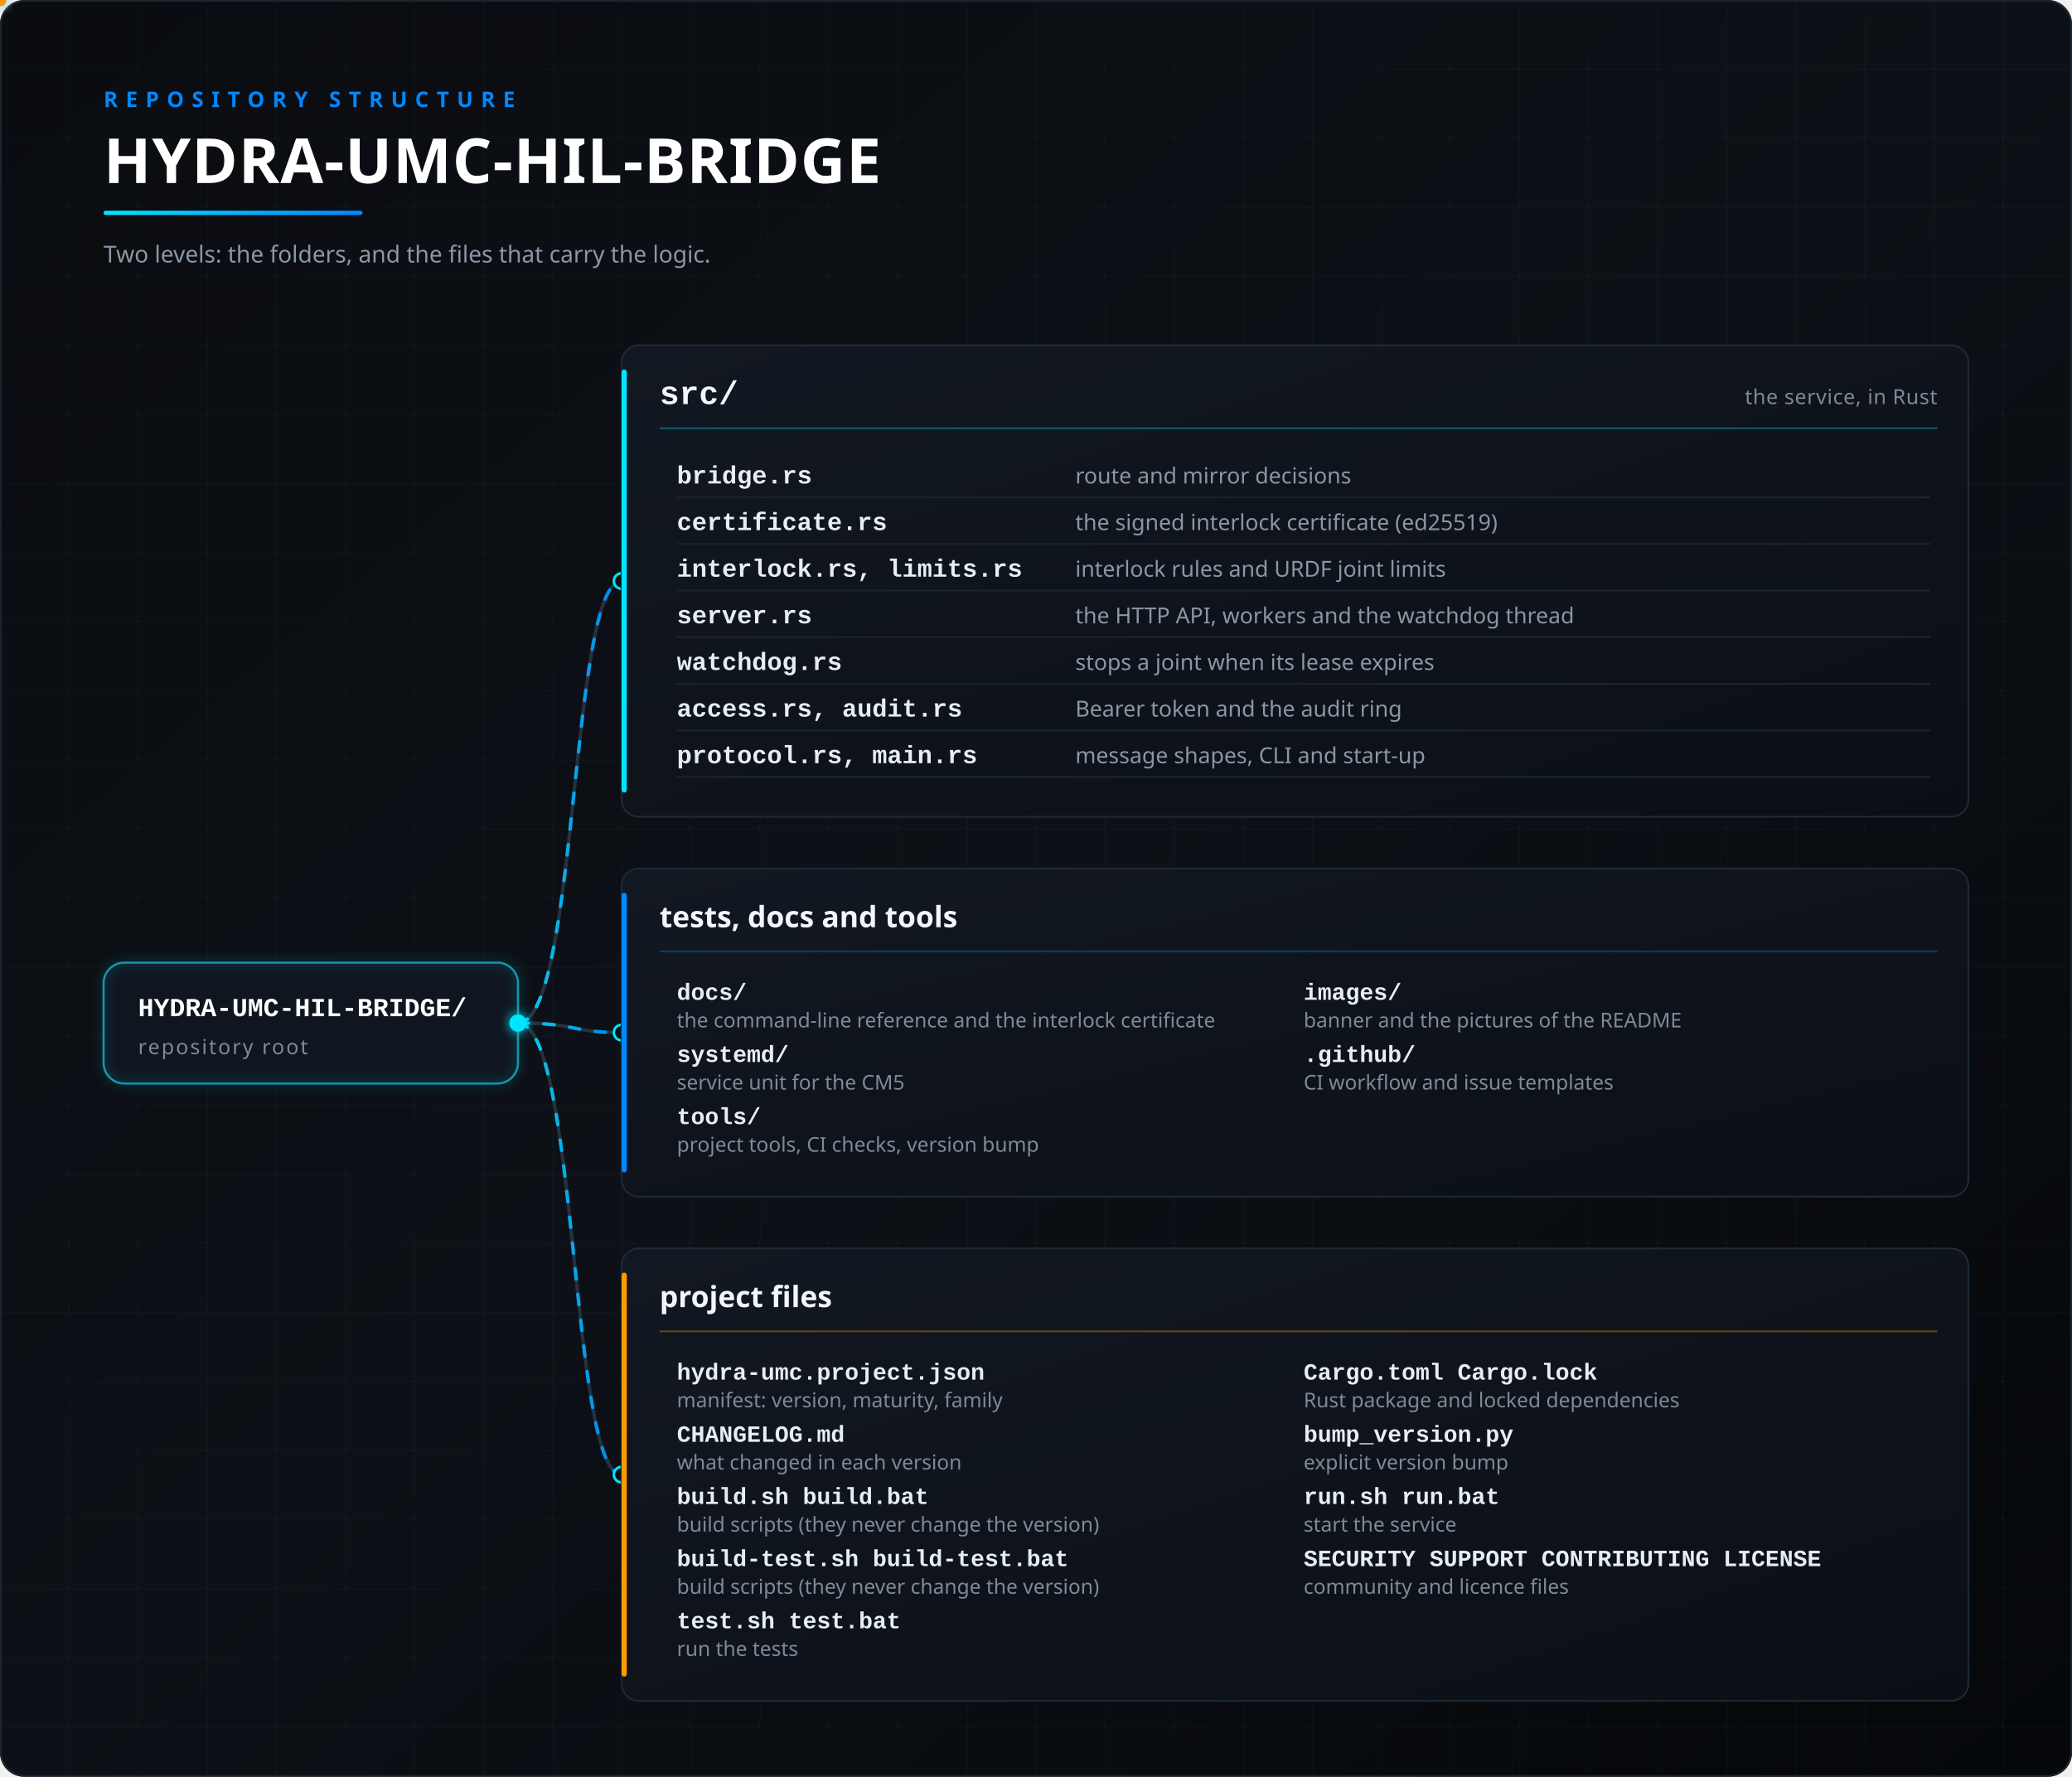
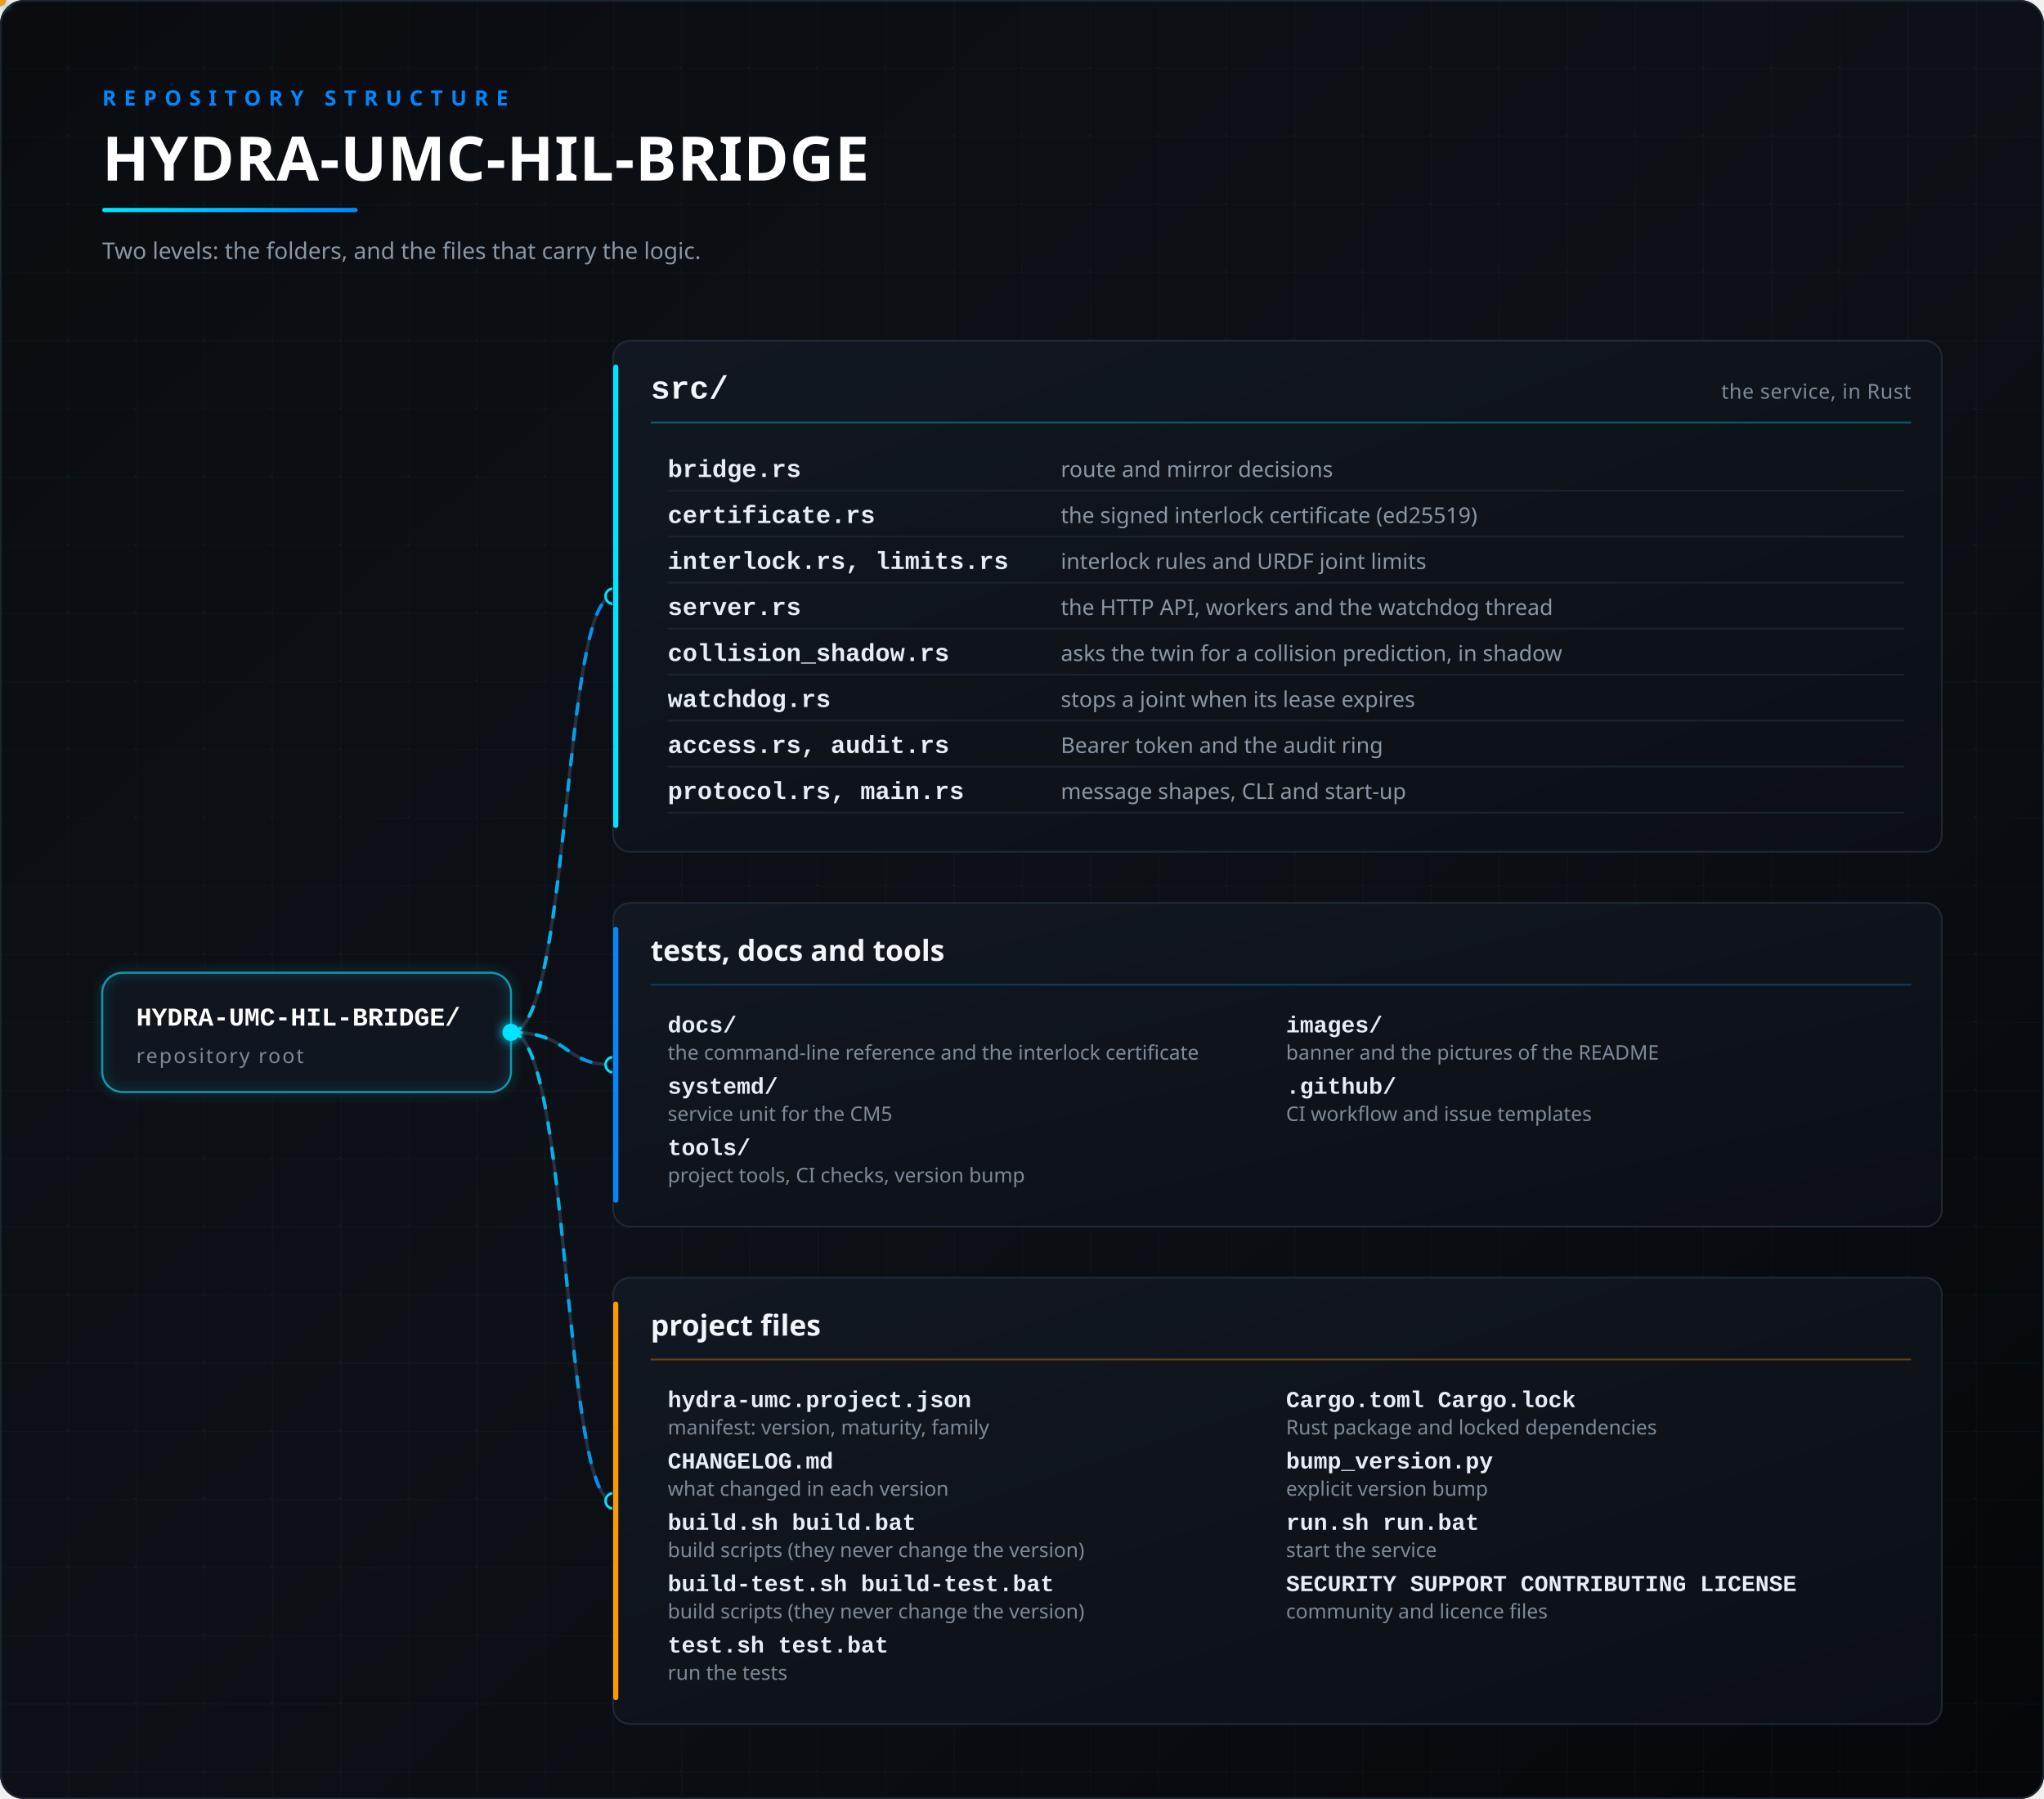
- <svg xmlns="http://www.w3.org/2000/svg" viewBox="0 0 1200 1029" width="100%" role="img" aria-labelledby="t d">
+ <svg xmlns="http://www.w3.org/2000/svg" viewBox="0 0 1200 1056" width="100%" role="img" aria-labelledby="t d">
  <defs>
    <linearGradient id="bg" x1="0" y1="0" x2="1" y2="1">
      <stop offset="0" stop-color="#0A0C10" />
      <stop offset="0.5" stop-color="#0D1117" />
      <stop offset="1" stop-color="#05070A" />
    </linearGradient>
    <linearGradient id="card" x1="0" y1="0" x2="1" y2="1">
      <stop offset="0" stop-color="#121821" />
      <stop offset="1" stop-color="#0B0F15" />
    </linearGradient>
    <linearGradient id="line" x1="0" y1="0" x2="1" y2="0">
      <stop offset="0" stop-color="#00E5FF" />
      <stop offset="1" stop-color="#0088FF" />
    </linearGradient>
    <filter id="glow" x="-50%" y="-50%" width="200%" height="200%">
      <feGaussianBlur stdDeviation="3" result="b" />
      <feMerge>
        <feMergeNode in="b" />
        <feMergeNode in="SourceGraphic" />
      </feMerge>
    </filter>
    <pattern id="grid" width="40" height="40" patternUnits="userSpaceOnUse">
      <path d="M40 0H0V40" fill="none" stroke="#00E5FF" stroke-opacity="0.035" />
      <circle cx="40" cy="40" r="1" fill="#00E5FF" fill-opacity="0.09" />
    </pattern>
  </defs>
-   <rect width="1200" height="1029" rx="14" fill="url(#bg)" />
-   <rect width="1200" height="1029" rx="14" fill="url(#grid)" />
-   <rect x="0.5" y="0.5" width="1199" height="1028" rx="14" fill="none" stroke="#1B2530" />
+   <rect width="1200" height="1056" rx="14" fill="url(#bg)" />
+   <rect width="1200" height="1056" rx="14" fill="url(#grid)" />
+   <rect x="0.5" y="0.5" width="1199" height="1055" rx="14" fill="none" stroke="#1B2530" />
  <text x="60" y="62" font-family="'Segoe UI','Noto Sans','Noto Sans CJK SC','Microsoft YaHei','Yu Gothic','Helvetica Neue',Helvetica,Arial,sans-serif" font-size="12.5" font-weight="600" fill="#0088FF" text-anchor="start" letter-spacing="4.5">REPOSITORY STRUCTURE</text>
  <text x="60" y="106" font-family="'Segoe UI','Noto Sans','Noto Sans CJK SC','Microsoft YaHei','Yu Gothic','Helvetica Neue',Helvetica,Arial,sans-serif" font-size="36" font-weight="700" fill="#FFFFFF" text-anchor="start" letter-spacing="0.5">HYDRA-UMC-HIL-BRIDGE</text>
  <rect x="60" y="122" width="150" height="2.5" rx="1.25" fill="url(#line)">
    <animate attributeName="width" values="40;150;150" keyTimes="0;0.4;1" dur="3s" repeatCount="indefinite" />
  </rect>
  <text x="60" y="152" font-family="'Segoe UI','Noto Sans','Noto Sans CJK SC','Microsoft YaHei','Yu Gothic','Helvetica Neue',Helvetica,Arial,sans-serif" font-size="13.5" font-weight="400" fill="#8A97A6" text-anchor="start">Two levels: the folders, and the files that carry the logic.</text>
-   <path id="c0" d="M300,592.5 C335,592.5 330,336.5 360,336.5" fill="none" stroke="#243140" stroke-width="2" />
-   <path d="M300,592.5 C335,592.5 330,336.5 360,336.5" fill="none" stroke="url(#line)" stroke-width="2" stroke-linecap="round" stroke-dasharray="6 9" opacity="0.9">
+   <path id="c0" d="M300,606 C335,606 330,350 360,350" fill="none" stroke="#243140" stroke-width="2" />
+   <path d="M300,606 C335,606 330,350 360,350" fill="none" stroke="url(#line)" stroke-width="2" stroke-linecap="round" stroke-dasharray="6 9" opacity="0.9">
    <animate attributeName="stroke-dashoffset" from="0" to="-30" dur="1.6s" repeatCount="indefinite" />
  </path>
-   <circle cx="360" cy="336.5" r="4.5" fill="#0D1117" stroke="#00E5FF" stroke-width="1.5" />
-   <path id="c1" d="M300,592.5 C335,592.5 330,598 360,598" fill="none" stroke="#243140" stroke-width="2" />
-   <path d="M300,592.5 C335,592.5 330,598 360,598" fill="none" stroke="url(#line)" stroke-width="2" stroke-linecap="round" stroke-dasharray="6 9" opacity="0.9">
+   <circle cx="360" cy="350" r="4.5" fill="#0D1117" stroke="#00E5FF" stroke-width="1.5" />
+   <path id="c1" d="M300,606 C335,606 330,625 360,625" fill="none" stroke="#243140" stroke-width="2" />
+   <path d="M300,606 C335,606 330,625 360,625" fill="none" stroke="url(#line)" stroke-width="2" stroke-linecap="round" stroke-dasharray="6 9" opacity="0.9">
    <animate attributeName="stroke-dashoffset" from="0" to="-30" dur="1.6s" repeatCount="indefinite" />
  </path>
-   <circle cx="360" cy="598" r="4.5" fill="#0D1117" stroke="#00E5FF" stroke-width="1.5" />
-   <path id="c2" d="M300,592.5 C335,592.5 330,854 360,854" fill="none" stroke="#243140" stroke-width="2" />
-   <path d="M300,592.5 C335,592.5 330,854 360,854" fill="none" stroke="url(#line)" stroke-width="2" stroke-linecap="round" stroke-dasharray="6 9" opacity="0.9">
+   <circle cx="360" cy="625" r="4.5" fill="#0D1117" stroke="#00E5FF" stroke-width="1.5" />
+   <path id="c2" d="M300,606 C335,606 330,881 360,881" fill="none" stroke="#243140" stroke-width="2" />
+   <path d="M300,606 C335,606 330,881 360,881" fill="none" stroke="url(#line)" stroke-width="2" stroke-linecap="round" stroke-dasharray="6 9" opacity="0.9">
    <animate attributeName="stroke-dashoffset" from="0" to="-30" dur="1.6s" repeatCount="indefinite" />
  </path>
-   <circle cx="360" cy="854" r="4.5" fill="#0D1117" stroke="#00E5FF" stroke-width="1.5" />
+   <circle cx="360" cy="881" r="4.5" fill="#0D1117" stroke="#00E5FF" stroke-width="1.5" />
  <circle r="3.5" fill="#00E5FF" filter="url(#glow)">
    <animateMotion dur="3.4s" repeatCount="indefinite">
      <mpath href="#c0" />
    </animateMotion>
  </circle>
  <circle r="3.5" fill="#0088FF" filter="url(#glow)">
    <animateMotion dur="4.2s" repeatCount="indefinite">
      <mpath href="#c1" />
    </animateMotion>
  </circle>
  <circle r="3.5" fill="#FF9900" filter="url(#glow)">
    <animateMotion dur="5.0s" repeatCount="indefinite">
      <mpath href="#c2" />
    </animateMotion>
  </circle>
-   <rect x="60" y="557.5" width="240" height="70" rx="12" fill="#0F1620" stroke="#2A3A4C" stroke-width="1.2" />
-   <rect x="60" y="557.5" width="240" height="70" rx="12" fill="none" stroke="#00E5FF" stroke-opacity="0.5" stroke-width="1.2" filter="url(#glow)">
+   <rect x="60" y="571" width="240" height="70" rx="12" fill="#0F1620" stroke="#2A3A4C" stroke-width="1.2" />
+   <rect x="60" y="571" width="240" height="70" rx="12" fill="none" stroke="#00E5FF" stroke-opacity="0.5" stroke-width="1.2" filter="url(#glow)">
    <animate attributeName="stroke-opacity" values="0.15;0.6;0.15" dur="3.6s" repeatCount="indefinite" />
  </rect>
-   <text x="80" y="588.5" font-family="'JetBrains Mono','Cascadia Code','SFMono-Regular',Consolas,'Liberation Mono',monospace" font-size="15.1" font-weight="700" fill="#FFFFFF" text-anchor="start">HYDRA-UMC-HIL-BRIDGE/</text>
-   <text x="80" y="610.5" font-family="'Segoe UI','Noto Sans','Noto Sans CJK SC','Microsoft YaHei','Yu Gothic','Helvetica Neue',Helvetica,Arial,sans-serif" font-size="12" font-weight="400" fill="#7D8A99" text-anchor="start" letter-spacing="1">repository root</text>
-   <circle cx="300" cy="592.5" r="5" fill="#00E5FF" filter="url(#glow)" />
-   <rect x="360" y="200" width="780" height="273" rx="10" fill="url(#card)" stroke="#1E2A36" stroke-width="1" />
-   <rect x="360" y="214" width="3" height="245" rx="1.5" fill="#00E5FF">
+   <text x="80" y="602" font-family="'JetBrains Mono','Cascadia Code','SFMono-Regular',Consolas,'Liberation Mono',monospace" font-size="15.1" font-weight="700" fill="#FFFFFF" text-anchor="start">HYDRA-UMC-HIL-BRIDGE/</text>
+   <text x="80" y="624" font-family="'Segoe UI','Noto Sans','Noto Sans CJK SC','Microsoft YaHei','Yu Gothic','Helvetica Neue',Helvetica,Arial,sans-serif" font-size="12" font-weight="400" fill="#7D8A99" text-anchor="start" letter-spacing="1">repository root</text>
+   <circle cx="300" cy="606" r="5" fill="#00E5FF" filter="url(#glow)" />
+   <rect x="360" y="200" width="780" height="300" rx="10" fill="url(#card)" stroke="#1E2A36" stroke-width="1" />
+   <rect x="360" y="214" width="3" height="272" rx="1.5" fill="#00E5FF">
    <animate attributeName="opacity" values="0.55;1;0.55" dur="4s" begin="0s" repeatCount="indefinite" />
  </rect>
  <text x="382" y="234" font-family="'JetBrains Mono','Cascadia Code','SFMono-Regular',Consolas,'Liberation Mono',monospace" font-size="19" font-weight="700" fill="#F2F6FA" text-anchor="start">src/</text>
  <text x="1122" y="234" font-family="'Segoe UI','Noto Sans','Noto Sans CJK SC','Microsoft YaHei','Yu Gothic','Helvetica Neue',Helvetica,Arial,sans-serif" font-size="12" font-weight="400" fill="#7D8A99" text-anchor="end" letter-spacing="0.3">the service, in Rust</text>
  <line x1="382" y1="248" x2="1122" y2="248" stroke="#00E5FF" stroke-opacity="0.35" stroke-width="1" />
  <text x="392" y="280" font-family="'JetBrains Mono','Cascadia Code','SFMono-Regular',Consolas,'Liberation Mono',monospace" font-size="14.5" font-weight="600" fill="#E6EDF3" text-anchor="start">bridge.rs</text>
  <text x="622.77" y="280" font-family="'Segoe UI','Noto Sans','Noto Sans CJK SC','Microsoft YaHei','Yu Gothic','Helvetica Neue',Helvetica,Arial,sans-serif" font-size="12.8" font-weight="400" fill="#8A97A6" text-anchor="start">route and mirror decisions</text>
  <line x1="392" y1="288" x2="1118" y2="288" stroke="#1A2430" stroke-width="1" />
  <text x="392" y="307" font-family="'JetBrains Mono','Cascadia Code','SFMono-Regular',Consolas,'Liberation Mono',monospace" font-size="14.5" font-weight="600" fill="#E6EDF3" text-anchor="start">certificate.rs</text>
  <text x="622.77" y="307" font-family="'Segoe UI','Noto Sans','Noto Sans CJK SC','Microsoft YaHei','Yu Gothic','Helvetica Neue',Helvetica,Arial,sans-serif" font-size="12.8" font-weight="400" fill="#8A97A6" text-anchor="start">the signed interlock certificate (ed25519)</text>
  <line x1="392" y1="315" x2="1118" y2="315" stroke="#1A2430" stroke-width="1" />
  <text x="392" y="334" font-family="'JetBrains Mono','Cascadia Code','SFMono-Regular',Consolas,'Liberation Mono',monospace" font-size="14.5" font-weight="600" fill="#E6EDF3" text-anchor="start">interlock.rs, limits.rs</text>
  <text x="622.77" y="334" font-family="'Segoe UI','Noto Sans','Noto Sans CJK SC','Microsoft YaHei','Yu Gothic','Helvetica Neue',Helvetica,Arial,sans-serif" font-size="12.8" font-weight="400" fill="#8A97A6" text-anchor="start">interlock rules and URDF joint limits</text>
  <line x1="392" y1="342" x2="1118" y2="342" stroke="#1A2430" stroke-width="1" />
  <text x="392" y="361" font-family="'JetBrains Mono','Cascadia Code','SFMono-Regular',Consolas,'Liberation Mono',monospace" font-size="14.5" font-weight="600" fill="#E6EDF3" text-anchor="start">server.rs</text>
  <text x="622.77" y="361" font-family="'Segoe UI','Noto Sans','Noto Sans CJK SC','Microsoft YaHei','Yu Gothic','Helvetica Neue',Helvetica,Arial,sans-serif" font-size="12.8" font-weight="400" fill="#8A97A6" text-anchor="start">the HTTP API, workers and the watchdog thread</text>
  <line x1="392" y1="369" x2="1118" y2="369" stroke="#1A2430" stroke-width="1" />
-   <text x="392" y="388" font-family="'JetBrains Mono','Cascadia Code','SFMono-Regular',Consolas,'Liberation Mono',monospace" font-size="14.5" font-weight="600" fill="#E6EDF3" text-anchor="start">watchdog.rs</text>
-   <text x="622.77" y="388" font-family="'Segoe UI','Noto Sans','Noto Sans CJK SC','Microsoft YaHei','Yu Gothic','Helvetica Neue',Helvetica,Arial,sans-serif" font-size="12.8" font-weight="400" fill="#8A97A6" text-anchor="start">stops a joint when its lease expires</text>
+   <text x="392" y="388" font-family="'JetBrains Mono','Cascadia Code','SFMono-Regular',Consolas,'Liberation Mono',monospace" font-size="14.5" font-weight="600" fill="#E6EDF3" text-anchor="start">collision_shadow.rs</text>
+   <text x="622.77" y="388" font-family="'Segoe UI','Noto Sans','Noto Sans CJK SC','Microsoft YaHei','Yu Gothic','Helvetica Neue',Helvetica,Arial,sans-serif" font-size="12.8" font-weight="400" fill="#8A97A6" text-anchor="start">asks the twin for a collision prediction, in shadow</text>
  <line x1="392" y1="396" x2="1118" y2="396" stroke="#1A2430" stroke-width="1" />
-   <text x="392" y="415" font-family="'JetBrains Mono','Cascadia Code','SFMono-Regular',Consolas,'Liberation Mono',monospace" font-size="14.5" font-weight="600" fill="#E6EDF3" text-anchor="start">access.rs, audit.rs</text>
-   <text x="622.77" y="415" font-family="'Segoe UI','Noto Sans','Noto Sans CJK SC','Microsoft YaHei','Yu Gothic','Helvetica Neue',Helvetica,Arial,sans-serif" font-size="12.8" font-weight="400" fill="#8A97A6" text-anchor="start">Bearer token and the audit ring</text>
+   <text x="392" y="415" font-family="'JetBrains Mono','Cascadia Code','SFMono-Regular',Consolas,'Liberation Mono',monospace" font-size="14.5" font-weight="600" fill="#E6EDF3" text-anchor="start">watchdog.rs</text>
+   <text x="622.77" y="415" font-family="'Segoe UI','Noto Sans','Noto Sans CJK SC','Microsoft YaHei','Yu Gothic','Helvetica Neue',Helvetica,Arial,sans-serif" font-size="12.8" font-weight="400" fill="#8A97A6" text-anchor="start">stops a joint when its lease expires</text>
  <line x1="392" y1="423" x2="1118" y2="423" stroke="#1A2430" stroke-width="1" />
-   <text x="392" y="442" font-family="'JetBrains Mono','Cascadia Code','SFMono-Regular',Consolas,'Liberation Mono',monospace" font-size="14.5" font-weight="600" fill="#E6EDF3" text-anchor="start">protocol.rs, main.rs</text>
-   <text x="622.77" y="442" font-family="'Segoe UI','Noto Sans','Noto Sans CJK SC','Microsoft YaHei','Yu Gothic','Helvetica Neue',Helvetica,Arial,sans-serif" font-size="12.8" font-weight="400" fill="#8A97A6" text-anchor="start">message shapes, CLI and start-up</text>
+   <text x="392" y="442" font-family="'JetBrains Mono','Cascadia Code','SFMono-Regular',Consolas,'Liberation Mono',monospace" font-size="14.5" font-weight="600" fill="#E6EDF3" text-anchor="start">access.rs, audit.rs</text>
+   <text x="622.77" y="442" font-family="'Segoe UI','Noto Sans','Noto Sans CJK SC','Microsoft YaHei','Yu Gothic','Helvetica Neue',Helvetica,Arial,sans-serif" font-size="12.8" font-weight="400" fill="#8A97A6" text-anchor="start">Bearer token and the audit ring</text>
  <line x1="392" y1="450" x2="1118" y2="450" stroke="#1A2430" stroke-width="1" />
-   <rect x="360" y="503" width="780" height="190" rx="10" fill="url(#card)" stroke="#1E2A36" stroke-width="1" />
-   <rect x="360" y="517" width="3" height="162" rx="1.5" fill="#0088FF">
+   <text x="392" y="469" font-family="'JetBrains Mono','Cascadia Code','SFMono-Regular',Consolas,'Liberation Mono',monospace" font-size="14.5" font-weight="600" fill="#E6EDF3" text-anchor="start">protocol.rs, main.rs</text>
+   <text x="622.77" y="469" font-family="'Segoe UI','Noto Sans','Noto Sans CJK SC','Microsoft YaHei','Yu Gothic','Helvetica Neue',Helvetica,Arial,sans-serif" font-size="12.8" font-weight="400" fill="#8A97A6" text-anchor="start">message shapes, CLI and start-up</text>
+   <line x1="392" y1="477" x2="1118" y2="477" stroke="#1A2430" stroke-width="1" />
+   <rect x="360" y="530" width="780" height="190" rx="10" fill="url(#card)" stroke="#1E2A36" stroke-width="1" />
+   <rect x="360" y="544" width="3" height="162" rx="1.5" fill="#0088FF">
    <animate attributeName="opacity" values="0.55;1;0.55" dur="4s" begin="0.6s" repeatCount="indefinite" />
  </rect>
-   <text x="382" y="537" font-family="'Segoe UI','Noto Sans','Noto Sans CJK SC','Microsoft YaHei','Yu Gothic','Helvetica Neue',Helvetica,Arial,sans-serif" font-size="17" font-weight="700" fill="#F2F6FA" text-anchor="start">tests, docs and tools</text>
-   <line x1="382" y1="551" x2="1122" y2="551" stroke="#0088FF" stroke-opacity="0.35" stroke-width="1" />
-   <text x="392" y="579" font-family="'JetBrains Mono','Cascadia Code','SFMono-Regular',Consolas,'Liberation Mono',monospace" font-size="13.5" font-weight="600" fill="#E6EDF3" text-anchor="start">docs/</text>
-   <text x="392" y="595" font-family="'Segoe UI','Noto Sans','Noto Sans CJK SC','Microsoft YaHei','Yu Gothic','Helvetica Neue',Helvetica,Arial,sans-serif" font-size="11.8" font-weight="400" fill="#7D8A99" text-anchor="start">the command-line reference and the interlock certificate</text>
-   <text x="392" y="615" font-family="'JetBrains Mono','Cascadia Code','SFMono-Regular',Consolas,'Liberation Mono',monospace" font-size="13.5" font-weight="600" fill="#E6EDF3" text-anchor="start">systemd/</text>
-   <text x="392" y="631" font-family="'Segoe UI','Noto Sans','Noto Sans CJK SC','Microsoft YaHei','Yu Gothic','Helvetica Neue',Helvetica,Arial,sans-serif" font-size="11.8" font-weight="400" fill="#7D8A99" text-anchor="start">service unit for the CM5</text>
-   <text x="392" y="651" font-family="'JetBrains Mono','Cascadia Code','SFMono-Regular',Consolas,'Liberation Mono',monospace" font-size="13.5" font-weight="600" fill="#E6EDF3" text-anchor="start">tools/</text>
-   <text x="392" y="667" font-family="'Segoe UI','Noto Sans','Noto Sans CJK SC','Microsoft YaHei','Yu Gothic','Helvetica Neue',Helvetica,Arial,sans-serif" font-size="11.8" font-weight="400" fill="#7D8A99" text-anchor="start">project tools, CI checks, version bump</text>
-   <text x="755" y="579" font-family="'JetBrains Mono','Cascadia Code','SFMono-Regular',Consolas,'Liberation Mono',monospace" font-size="13.5" font-weight="600" fill="#E6EDF3" text-anchor="start">images/</text>
-   <text x="755" y="595" font-family="'Segoe UI','Noto Sans','Noto Sans CJK SC','Microsoft YaHei','Yu Gothic','Helvetica Neue',Helvetica,Arial,sans-serif" font-size="11.8" font-weight="400" fill="#7D8A99" text-anchor="start">banner and the pictures of the README</text>
-   <text x="755" y="615" font-family="'JetBrains Mono','Cascadia Code','SFMono-Regular',Consolas,'Liberation Mono',monospace" font-size="13.5" font-weight="600" fill="#E6EDF3" text-anchor="start">.github/</text>
-   <text x="755" y="631" font-family="'Segoe UI','Noto Sans','Noto Sans CJK SC','Microsoft YaHei','Yu Gothic','Helvetica Neue',Helvetica,Arial,sans-serif" font-size="11.8" font-weight="400" fill="#7D8A99" text-anchor="start">CI workflow and issue templates</text>
-   <rect x="360" y="723" width="780" height="262" rx="10" fill="url(#card)" stroke="#1E2A36" stroke-width="1" />
-   <rect x="360" y="737" width="3" height="234" rx="1.5" fill="#FF9900">
+   <text x="382" y="564" font-family="'Segoe UI','Noto Sans','Noto Sans CJK SC','Microsoft YaHei','Yu Gothic','Helvetica Neue',Helvetica,Arial,sans-serif" font-size="17" font-weight="700" fill="#F2F6FA" text-anchor="start">tests, docs and tools</text>
+   <line x1="382" y1="578" x2="1122" y2="578" stroke="#0088FF" stroke-opacity="0.35" stroke-width="1" />
+   <text x="392" y="606" font-family="'JetBrains Mono','Cascadia Code','SFMono-Regular',Consolas,'Liberation Mono',monospace" font-size="13.5" font-weight="600" fill="#E6EDF3" text-anchor="start">docs/</text>
+   <text x="392" y="622" font-family="'Segoe UI','Noto Sans','Noto Sans CJK SC','Microsoft YaHei','Yu Gothic','Helvetica Neue',Helvetica,Arial,sans-serif" font-size="11.8" font-weight="400" fill="#7D8A99" text-anchor="start">the command-line reference and the interlock certificate</text>
+   <text x="392" y="642" font-family="'JetBrains Mono','Cascadia Code','SFMono-Regular',Consolas,'Liberation Mono',monospace" font-size="13.5" font-weight="600" fill="#E6EDF3" text-anchor="start">systemd/</text>
+   <text x="392" y="658" font-family="'Segoe UI','Noto Sans','Noto Sans CJK SC','Microsoft YaHei','Yu Gothic','Helvetica Neue',Helvetica,Arial,sans-serif" font-size="11.8" font-weight="400" fill="#7D8A99" text-anchor="start">service unit for the CM5</text>
+   <text x="392" y="678" font-family="'JetBrains Mono','Cascadia Code','SFMono-Regular',Consolas,'Liberation Mono',monospace" font-size="13.5" font-weight="600" fill="#E6EDF3" text-anchor="start">tools/</text>
+   <text x="392" y="694" font-family="'Segoe UI','Noto Sans','Noto Sans CJK SC','Microsoft YaHei','Yu Gothic','Helvetica Neue',Helvetica,Arial,sans-serif" font-size="11.8" font-weight="400" fill="#7D8A99" text-anchor="start">project tools, CI checks, version bump</text>
+   <text x="755" y="606" font-family="'JetBrains Mono','Cascadia Code','SFMono-Regular',Consolas,'Liberation Mono',monospace" font-size="13.5" font-weight="600" fill="#E6EDF3" text-anchor="start">images/</text>
+   <text x="755" y="622" font-family="'Segoe UI','Noto Sans','Noto Sans CJK SC','Microsoft YaHei','Yu Gothic','Helvetica Neue',Helvetica,Arial,sans-serif" font-size="11.8" font-weight="400" fill="#7D8A99" text-anchor="start">banner and the pictures of the README</text>
+   <text x="755" y="642" font-family="'JetBrains Mono','Cascadia Code','SFMono-Regular',Consolas,'Liberation Mono',monospace" font-size="13.5" font-weight="600" fill="#E6EDF3" text-anchor="start">.github/</text>
+   <text x="755" y="658" font-family="'Segoe UI','Noto Sans','Noto Sans CJK SC','Microsoft YaHei','Yu Gothic','Helvetica Neue',Helvetica,Arial,sans-serif" font-size="11.8" font-weight="400" fill="#7D8A99" text-anchor="start">CI workflow and issue templates</text>
+   <rect x="360" y="750" width="780" height="262" rx="10" fill="url(#card)" stroke="#1E2A36" stroke-width="1" />
+   <rect x="360" y="764" width="3" height="234" rx="1.5" fill="#FF9900">
    <animate attributeName="opacity" values="0.55;1;0.55" dur="4s" begin="1.2s" repeatCount="indefinite" />
  </rect>
-   <text x="382" y="757" font-family="'Segoe UI','Noto Sans','Noto Sans CJK SC','Microsoft YaHei','Yu Gothic','Helvetica Neue',Helvetica,Arial,sans-serif" font-size="17" font-weight="700" fill="#F2F6FA" text-anchor="start">project files</text>
-   <line x1="382" y1="771" x2="1122" y2="771" stroke="#FF9900" stroke-opacity="0.35" stroke-width="1" />
-   <text x="392" y="799" font-family="'JetBrains Mono','Cascadia Code','SFMono-Regular',Consolas,'Liberation Mono',monospace" font-size="13.5" font-weight="600" fill="#E6EDF3" text-anchor="start">hydra-umc.project.json</text>
-   <text x="392" y="815" font-family="'Segoe UI','Noto Sans','Noto Sans CJK SC','Microsoft YaHei','Yu Gothic','Helvetica Neue',Helvetica,Arial,sans-serif" font-size="11.8" font-weight="400" fill="#7D8A99" text-anchor="start">manifest: version, maturity, family</text>
-   <text x="392" y="835" font-family="'JetBrains Mono','Cascadia Code','SFMono-Regular',Consolas,'Liberation Mono',monospace" font-size="13.5" font-weight="600" fill="#E6EDF3" text-anchor="start">CHANGELOG.md</text>
-   <text x="392" y="851" font-family="'Segoe UI','Noto Sans','Noto Sans CJK SC','Microsoft YaHei','Yu Gothic','Helvetica Neue',Helvetica,Arial,sans-serif" font-size="11.8" font-weight="400" fill="#7D8A99" text-anchor="start">what changed in each version</text>
-   <text x="392" y="871" font-family="'JetBrains Mono','Cascadia Code','SFMono-Regular',Consolas,'Liberation Mono',monospace" font-size="13.5" font-weight="600" fill="#E6EDF3" text-anchor="start">build.sh  build.bat</text>
-   <text x="392" y="887" font-family="'Segoe UI','Noto Sans','Noto Sans CJK SC','Microsoft YaHei','Yu Gothic','Helvetica Neue',Helvetica,Arial,sans-serif" font-size="11.8" font-weight="400" fill="#7D8A99" text-anchor="start">build scripts (they never change the version)</text>
-   <text x="392" y="907" font-family="'JetBrains Mono','Cascadia Code','SFMono-Regular',Consolas,'Liberation Mono',monospace" font-size="13.5" font-weight="600" fill="#E6EDF3" text-anchor="start">build-test.sh  build-test.bat</text>
-   <text x="392" y="923" font-family="'Segoe UI','Noto Sans','Noto Sans CJK SC','Microsoft YaHei','Yu Gothic','Helvetica Neue',Helvetica,Arial,sans-serif" font-size="11.8" font-weight="400" fill="#7D8A99" text-anchor="start">build scripts (they never change the version)</text>
-   <text x="392" y="943" font-family="'JetBrains Mono','Cascadia Code','SFMono-Regular',Consolas,'Liberation Mono',monospace" font-size="13.5" font-weight="600" fill="#E6EDF3" text-anchor="start">test.sh  test.bat</text>
-   <text x="392" y="959" font-family="'Segoe UI','Noto Sans','Noto Sans CJK SC','Microsoft YaHei','Yu Gothic','Helvetica Neue',Helvetica,Arial,sans-serif" font-size="11.8" font-weight="400" fill="#7D8A99" text-anchor="start">run the tests</text>
-   <text x="755" y="799" font-family="'JetBrains Mono','Cascadia Code','SFMono-Regular',Consolas,'Liberation Mono',monospace" font-size="13.5" font-weight="600" fill="#E6EDF3" text-anchor="start">Cargo.toml  Cargo.lock</text>
-   <text x="755" y="815" font-family="'Segoe UI','Noto Sans','Noto Sans CJK SC','Microsoft YaHei','Yu Gothic','Helvetica Neue',Helvetica,Arial,sans-serif" font-size="11.8" font-weight="400" fill="#7D8A99" text-anchor="start">Rust package and locked dependencies</text>
-   <text x="755" y="835" font-family="'JetBrains Mono','Cascadia Code','SFMono-Regular',Consolas,'Liberation Mono',monospace" font-size="13.5" font-weight="600" fill="#E6EDF3" text-anchor="start">bump_version.py</text>
-   <text x="755" y="851" font-family="'Segoe UI','Noto Sans','Noto Sans CJK SC','Microsoft YaHei','Yu Gothic','Helvetica Neue',Helvetica,Arial,sans-serif" font-size="11.8" font-weight="400" fill="#7D8A99" text-anchor="start">explicit version bump</text>
-   <text x="755" y="871" font-family="'JetBrains Mono','Cascadia Code','SFMono-Regular',Consolas,'Liberation Mono',monospace" font-size="13.5" font-weight="600" fill="#E6EDF3" text-anchor="start">run.sh  run.bat</text>
-   <text x="755" y="887" font-family="'Segoe UI','Noto Sans','Noto Sans CJK SC','Microsoft YaHei','Yu Gothic','Helvetica Neue',Helvetica,Arial,sans-serif" font-size="11.8" font-weight="400" fill="#7D8A99" text-anchor="start">start the service</text>
-   <text x="755" y="907" font-family="'JetBrains Mono','Cascadia Code','SFMono-Regular',Consolas,'Liberation Mono',monospace" font-size="13.5" font-weight="600" fill="#E6EDF3" text-anchor="start">SECURITY  SUPPORT  CONTRIBUTING  LICENSE</text>
-   <text x="755" y="923" font-family="'Segoe UI','Noto Sans','Noto Sans CJK SC','Microsoft YaHei','Yu Gothic','Helvetica Neue',Helvetica,Arial,sans-serif" font-size="11.8" font-weight="400" fill="#7D8A99" text-anchor="start">community and licence files</text>
+   <text x="382" y="784" font-family="'Segoe UI','Noto Sans','Noto Sans CJK SC','Microsoft YaHei','Yu Gothic','Helvetica Neue',Helvetica,Arial,sans-serif" font-size="17" font-weight="700" fill="#F2F6FA" text-anchor="start">project files</text>
+   <line x1="382" y1="798" x2="1122" y2="798" stroke="#FF9900" stroke-opacity="0.35" stroke-width="1" />
+   <text x="392" y="826" font-family="'JetBrains Mono','Cascadia Code','SFMono-Regular',Consolas,'Liberation Mono',monospace" font-size="13.5" font-weight="600" fill="#E6EDF3" text-anchor="start">hydra-umc.project.json</text>
+   <text x="392" y="842" font-family="'Segoe UI','Noto Sans','Noto Sans CJK SC','Microsoft YaHei','Yu Gothic','Helvetica Neue',Helvetica,Arial,sans-serif" font-size="11.8" font-weight="400" fill="#7D8A99" text-anchor="start">manifest: version, maturity, family</text>
+   <text x="392" y="862" font-family="'JetBrains Mono','Cascadia Code','SFMono-Regular',Consolas,'Liberation Mono',monospace" font-size="13.5" font-weight="600" fill="#E6EDF3" text-anchor="start">CHANGELOG.md</text>
+   <text x="392" y="878" font-family="'Segoe UI','Noto Sans','Noto Sans CJK SC','Microsoft YaHei','Yu Gothic','Helvetica Neue',Helvetica,Arial,sans-serif" font-size="11.8" font-weight="400" fill="#7D8A99" text-anchor="start">what changed in each version</text>
+   <text x="392" y="898" font-family="'JetBrains Mono','Cascadia Code','SFMono-Regular',Consolas,'Liberation Mono',monospace" font-size="13.5" font-weight="600" fill="#E6EDF3" text-anchor="start">build.sh  build.bat</text>
+   <text x="392" y="914" font-family="'Segoe UI','Noto Sans','Noto Sans CJK SC','Microsoft YaHei','Yu Gothic','Helvetica Neue',Helvetica,Arial,sans-serif" font-size="11.8" font-weight="400" fill="#7D8A99" text-anchor="start">build scripts (they never change the version)</text>
+   <text x="392" y="934" font-family="'JetBrains Mono','Cascadia Code','SFMono-Regular',Consolas,'Liberation Mono',monospace" font-size="13.5" font-weight="600" fill="#E6EDF3" text-anchor="start">build-test.sh  build-test.bat</text>
+   <text x="392" y="950" font-family="'Segoe UI','Noto Sans','Noto Sans CJK SC','Microsoft YaHei','Yu Gothic','Helvetica Neue',Helvetica,Arial,sans-serif" font-size="11.8" font-weight="400" fill="#7D8A99" text-anchor="start">build scripts (they never change the version)</text>
+   <text x="392" y="970" font-family="'JetBrains Mono','Cascadia Code','SFMono-Regular',Consolas,'Liberation Mono',monospace" font-size="13.5" font-weight="600" fill="#E6EDF3" text-anchor="start">test.sh  test.bat</text>
+   <text x="392" y="986" font-family="'Segoe UI','Noto Sans','Noto Sans CJK SC','Microsoft YaHei','Yu Gothic','Helvetica Neue',Helvetica,Arial,sans-serif" font-size="11.8" font-weight="400" fill="#7D8A99" text-anchor="start">run the tests</text>
+   <text x="755" y="826" font-family="'JetBrains Mono','Cascadia Code','SFMono-Regular',Consolas,'Liberation Mono',monospace" font-size="13.5" font-weight="600" fill="#E6EDF3" text-anchor="start">Cargo.toml  Cargo.lock</text>
+   <text x="755" y="842" font-family="'Segoe UI','Noto Sans','Noto Sans CJK SC','Microsoft YaHei','Yu Gothic','Helvetica Neue',Helvetica,Arial,sans-serif" font-size="11.8" font-weight="400" fill="#7D8A99" text-anchor="start">Rust package and locked dependencies</text>
+   <text x="755" y="862" font-family="'JetBrains Mono','Cascadia Code','SFMono-Regular',Consolas,'Liberation Mono',monospace" font-size="13.5" font-weight="600" fill="#E6EDF3" text-anchor="start">bump_version.py</text>
+   <text x="755" y="878" font-family="'Segoe UI','Noto Sans','Noto Sans CJK SC','Microsoft YaHei','Yu Gothic','Helvetica Neue',Helvetica,Arial,sans-serif" font-size="11.8" font-weight="400" fill="#7D8A99" text-anchor="start">explicit version bump</text>
+   <text x="755" y="898" font-family="'JetBrains Mono','Cascadia Code','SFMono-Regular',Consolas,'Liberation Mono',monospace" font-size="13.5" font-weight="600" fill="#E6EDF3" text-anchor="start">run.sh  run.bat</text>
+   <text x="755" y="914" font-family="'Segoe UI','Noto Sans','Noto Sans CJK SC','Microsoft YaHei','Yu Gothic','Helvetica Neue',Helvetica,Arial,sans-serif" font-size="11.8" font-weight="400" fill="#7D8A99" text-anchor="start">start the service</text>
+   <text x="755" y="934" font-family="'JetBrains Mono','Cascadia Code','SFMono-Regular',Consolas,'Liberation Mono',monospace" font-size="13.5" font-weight="600" fill="#E6EDF3" text-anchor="start">SECURITY  SUPPORT  CONTRIBUTING  LICENSE</text>
+   <text x="755" y="950" font-family="'Segoe UI','Noto Sans','Noto Sans CJK SC','Microsoft YaHei','Yu Gothic','Helvetica Neue',Helvetica,Arial,sans-serif" font-size="11.8" font-weight="400" fill="#7D8A99" text-anchor="start">community and licence files</text>
</svg>
